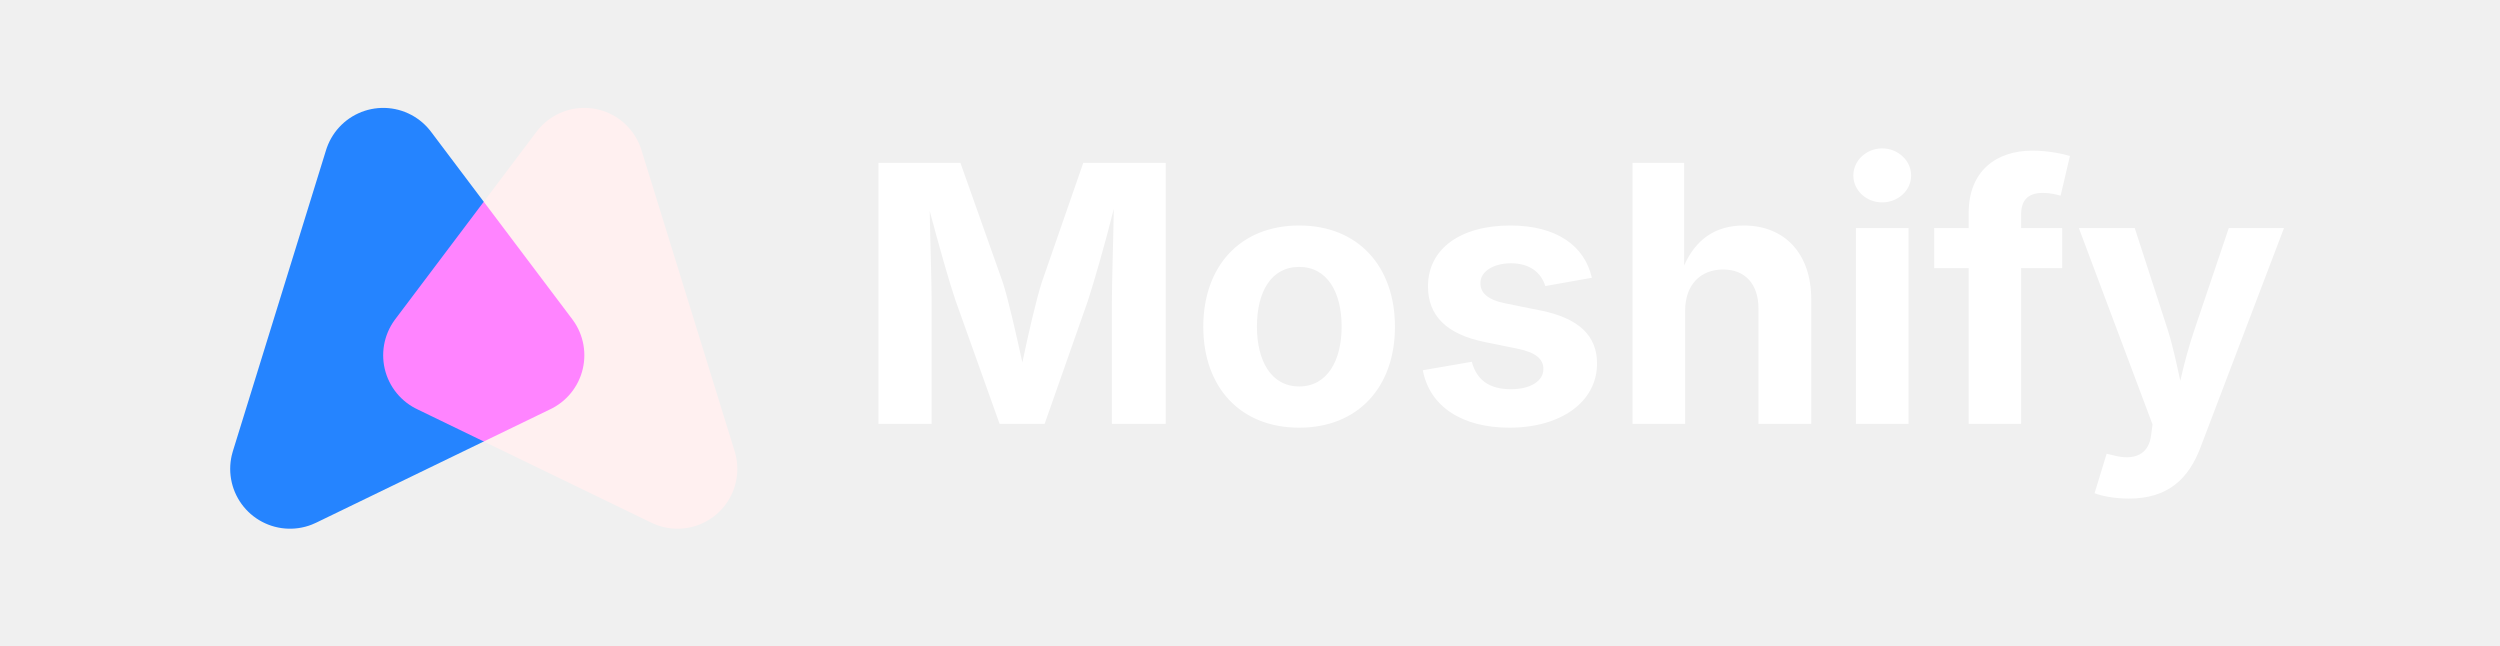
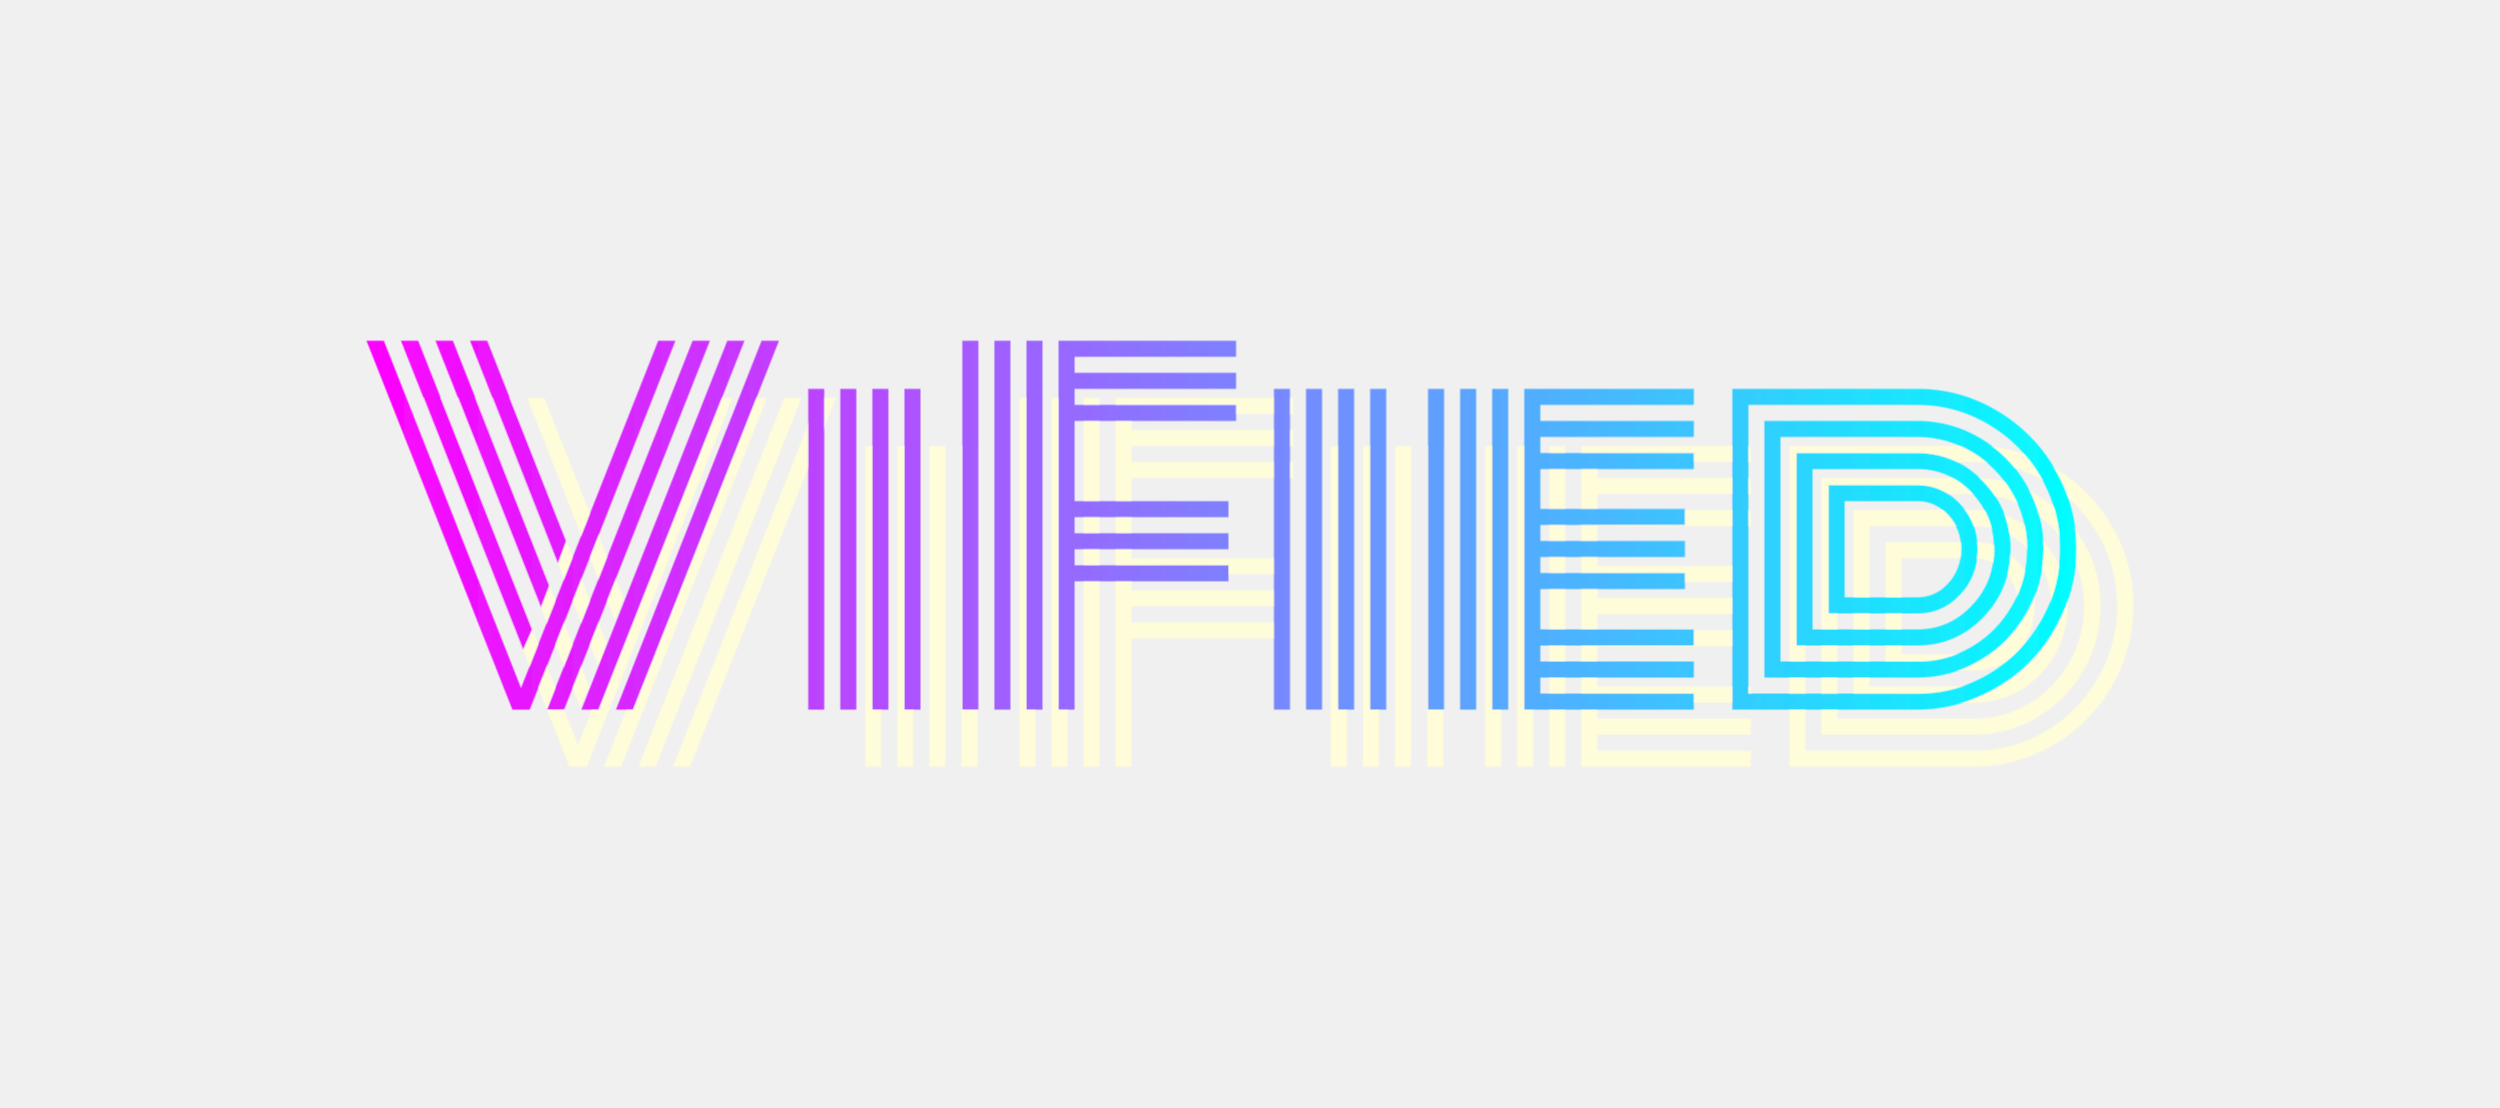
- <svg xmlns="http://www.w3.org/2000/svg" width="209" height="54" viewBox="0 0 209 54">
+ <svg xmlns="http://www.w3.org/2000/svg" width="350.735px" height="155.362px" viewBox="74.632 -2.681 350.735 155.362" style="background: rgba(0, 0, 0, 0);" preserveAspectRatio="xMidYMid">
  <defs>
-     <style>
-       .cls-1 {
-         fill: #2584ff;
-         stroke: #2584ff;
-       }
- 
-       .cls-1, .cls-2 {
-         stroke-linecap: round;
-         stroke-linejoin: round;
-         stroke-width: 10px;
-         fill-rule: evenodd;
-       }
- 
-       .cls-2 {
-         fill: #ff3400;
-         stroke: #ff3400;
-         mix-blend-mode: lighten;
-       }
- 
-       .cls-3 {
-         font-size: 32.498px;
-         fill: #fff;
-         font-family: Inter;
-         font-weight: 700;
-       }
-     </style>
+     <linearGradient id="editing-gradow-gradient" x1="0" x2="1" y1="0.5" y2="0.5" gradientUnits="objectBoundingBox">
+       <stop offset="0" stop-color="#f0f" />
+       <stop offset="1" stop-color="#0ff" />
+     </linearGradient>
+     <filter id="editing-gradow-filter" x="-100%" y="-100%" width="300%" height="300%">
+       <feFlood flood-color="#fffcd9" result="flood" />
+       <feComposite operator="in" in2="SourceAlpha" in="flood" result="shadow" />
+       <feOffset dx="-4" dy="-4" in="SourceGraphic" result="offset-1" />
+       <feOffset dx="4" dy="4" in="shadow" result="offset-2" />
+       <feMerge>
+         <feMergeNode in="offset-2" />
+         <feMergeNode in="offset-1" />
+       </feMerge>
+     </filter>
  </defs>
-   <path id="Polygon_1_copy_2" data-name="Polygon 1 copy 2" class="cls-1" d="M43.851,29.7L24.244,39.2,32.037,14.02Z" />
-   <path id="Polygon_1_copy_2-2" data-name="Polygon 1 copy 2" class="cls-2" d="M37.033,29.7L56.64,39.2,48.847,14.02Z" />
-   <text id="Moshify" class="cls-3" transform="translate(71.466 35.437) scale(0.923)">Moshify</text>
+   <g filter="url(#editing-gradow-filter)">
+     <g transform="translate(128.89, 100.875)">
+       <path d="M21.63 0L1.16-51.75L3.59-51.75L22.84-3.03L42.09-51.75L44.50-51.75L24.06 0L21.63 0ZM8.41-51.75L24.41-11.25L23.13-8.38L6-51.75L8.41-51.75ZM13.28-51.75L26.81-17.41L25.63-14.31L10.84-51.75L13.28-51.75ZM18.09-51.75L29.19-23.66L28-20.50L15.69-51.75L18.09-51.75ZM36.16 0L56.59-51.75L59.03-51.75L38.56 0L36.16 0ZM31.31 0L51.78-51.75L54.19-51.75L33.72 0L31.31 0ZM26.47 0L46.91-51.75L49.34-51.75L28.88 0L26.47 0ZM76.63 0L76.63-45L78.88-45L78.88 0L76.63 0ZM72.13 0L72.13-45L74.38-45L74.38 0L72.13 0ZM67.63 0L67.63-45L69.88-45L69.88 0L67.63 0ZM63.13 0L63.13-45L65.38-45L65.38 0L63.13 0ZM100.50-18L100.50 0L98.25 0L98.25-51.75L123.16-51.75L123.16-49.50L100.50-49.50L100.50-47.25L123.16-47.25L123.16-45L100.50-45L100.50-42.75L123.16-42.75L123.16-40.50L100.50-40.50L100.50-29.25L122.09-29.25L122.09-27L100.50-27L100.50-24.75L122.09-24.75L122.09-22.50L100.50-22.50L100.50-20.25L122.09-20.25L122.09-18L100.50-18ZM96-51.75L96 0L93.75 0L93.75-51.75L96-51.75ZM91.50-51.75L91.50 0L89.25 0L89.25-51.75L91.50-51.75ZM87-51.75L87 0L84.75 0L84.75-51.75L87-51.75ZM141.97 0L141.97-45L144.22-45L144.22 0L141.97 0ZM137.47 0L137.47-45L139.72-45L139.72 0L137.47 0ZM132.97 0L132.97-45L135.22-45L135.22 0L132.97 0ZM128.47 0L128.47-45L130.72-45L130.72 0L128.47 0ZM161.34-45L161.34 0L159.09 0L159.09-45L161.34-45ZM156.84-45L156.84 0L154.59 0L154.59-45L156.84-45ZM152.34-45L152.34 0L150.09 0L150.09-45L152.34-45ZM165.84-16.91L165.84-11.25L187.38-11.25L187.38-9L165.84-9L165.84-6.75L187.38-6.75L187.38-4.50L165.84-4.50L165.84-2.25L187.38-2.25L187.38 0L163.59 0L163.59-45L187.38-45L187.38-42.75L165.84-42.75L165.84-40.50L187.38-40.50L187.38-38.25L165.84-38.25L165.84-36L187.38-36L187.38-33.75L165.84-33.75L165.84-28.16L186.13-28.16L186.13-25.91L165.84-25.91L165.84-23.66L186.13-23.66L186.13-21.41L165.84-21.41L165.84-19.16L186.13-19.16L186.13-16.91L165.84-16.91ZM218.75-13.50L206.28-13.50L206.28-31.50L206.28-31.50Q206.28-31.50 218.75-31.50L218.75-31.50L218.75-31.50Q222.22-31.50 224.70-28.88L224.70-28.88L224.70-28.88Q227.19-26.25 227.19-22.56L227.19-22.56L227.19-22.56Q227.19-18.75 224.72-16.13L224.72-16.13L224.72-16.13Q222.25-13.50 218.75-13.50L218.75-13.50ZM208.53-29.25L208.53-15.75L218.75-15.75L218.75-15.75Q221.28-15.75 223.08-17.72L223.08-17.72L223.08-17.72Q224.88-19.69 224.88-22.56L224.88-22.56L224.88-22.56Q224.88-25.31 223.08-27.28L223.08-27.28L223.08-27.28Q221.28-29.25 218.75-29.25L218.75-29.25L208.53-29.25ZM204.03-33.75L204.03-11.25L218.75-11.25L218.75-11.25Q223.19-11.25 226.34-14.55L226.34-14.55L226.34-14.55Q229.50-17.84 229.50-22.56L229.50-22.56L229.50-22.56Q229.50-27.19 226.33-30.47L226.33-30.47L226.33-30.47Q223.16-33.75 218.75-33.75L218.75-33.75L204.03-33.75ZM218.75-9L201.78-9L201.78-36L218.75-36L218.75-36Q224.09-36 227.95-32.05L227.95-32.05L227.95-32.05Q231.81-28.09 231.81-22.56L231.81-22.56L231.81-22.56Q231.81-16.91 227.97-12.95L227.97-12.95L227.97-12.95Q224.13-9 218.75-9L218.75-9ZM199.53-38.25L199.53-6.75L218.75-6.75L218.75-6.75Q222.88-6.75 226.41-8.84L226.41-8.84L226.41-8.84Q229.94-10.94 232.03-14.59L232.03-14.59L232.03-14.59Q234.13-18.25 234.13-22.56L234.13-22.56L234.13-22.56Q234.13-26.78 232.03-30.41L232.03-30.41L232.03-30.41Q229.94-34.03 226.39-36.14L226.39-36.14L226.39-36.14Q222.84-38.25 218.75-38.25L218.75-38.25L199.53-38.25ZM218.75-4.50L197.28-4.50L197.28-40.50L218.75-40.50L218.75-40.50Q223.47-40.50 227.55-38.09L227.55-38.09L227.55-38.09Q231.63-35.69 234.03-31.55L234.03-31.55L234.03-31.55Q236.44-27.41 236.44-22.56L236.44-22.56L236.44-22.56Q236.44-17.66 234.03-13.48L234.03-13.48L234.03-13.48Q231.63-9.31 227.55-6.91L227.55-6.91L227.55-6.91Q223.47-4.50 218.75-4.50L218.75-4.50ZM195.03-42.75L195.03-2.25L218.75-2.25L218.75-2.25Q224.09-2.25 228.69-4.95L228.69-4.95L228.69-4.95Q233.28-7.66 236.02-12.34L236.02-12.34L236.02-12.34Q238.75-17.03 238.75-22.56L238.75-22.56L238.75-22.56Q238.75-28 236.02-32.67L236.02-32.67L236.02-32.67Q233.28-37.34 228.67-40.05L228.67-40.05L228.67-40.05Q224.06-42.75 218.75-42.75L218.75-42.75L195.03-42.75ZM218.75 0L218.75 0L192.78 0L192.78-45L218.75-45L218.75-45Q224.69-45 229.83-41.98L229.83-41.98L229.83-41.98Q234.97-38.97 238.02-33.80L238.02-33.80L238.02-33.80Q241.06-28.63 241.06-22.56L241.06-22.56L241.06-22.56Q241.06-17.97 239.27-13.78L239.27-13.78L239.27-13.78Q237.47-9.59 234.45-6.58L234.45-6.58L234.45-6.58Q231.44-3.56 227.31-1.78L227.31-1.78L227.31-1.78Q223.19 0 218.75 0Z" fill="url(#editing-gradow-gradient)" />
+     </g>
+   </g>
+   <style>text {
+   font-size: 64px;
+   font-family: Arial Black;
+   dominant-baseline: central;
+   text-anchor: middle;
+ }</style>
</svg>
